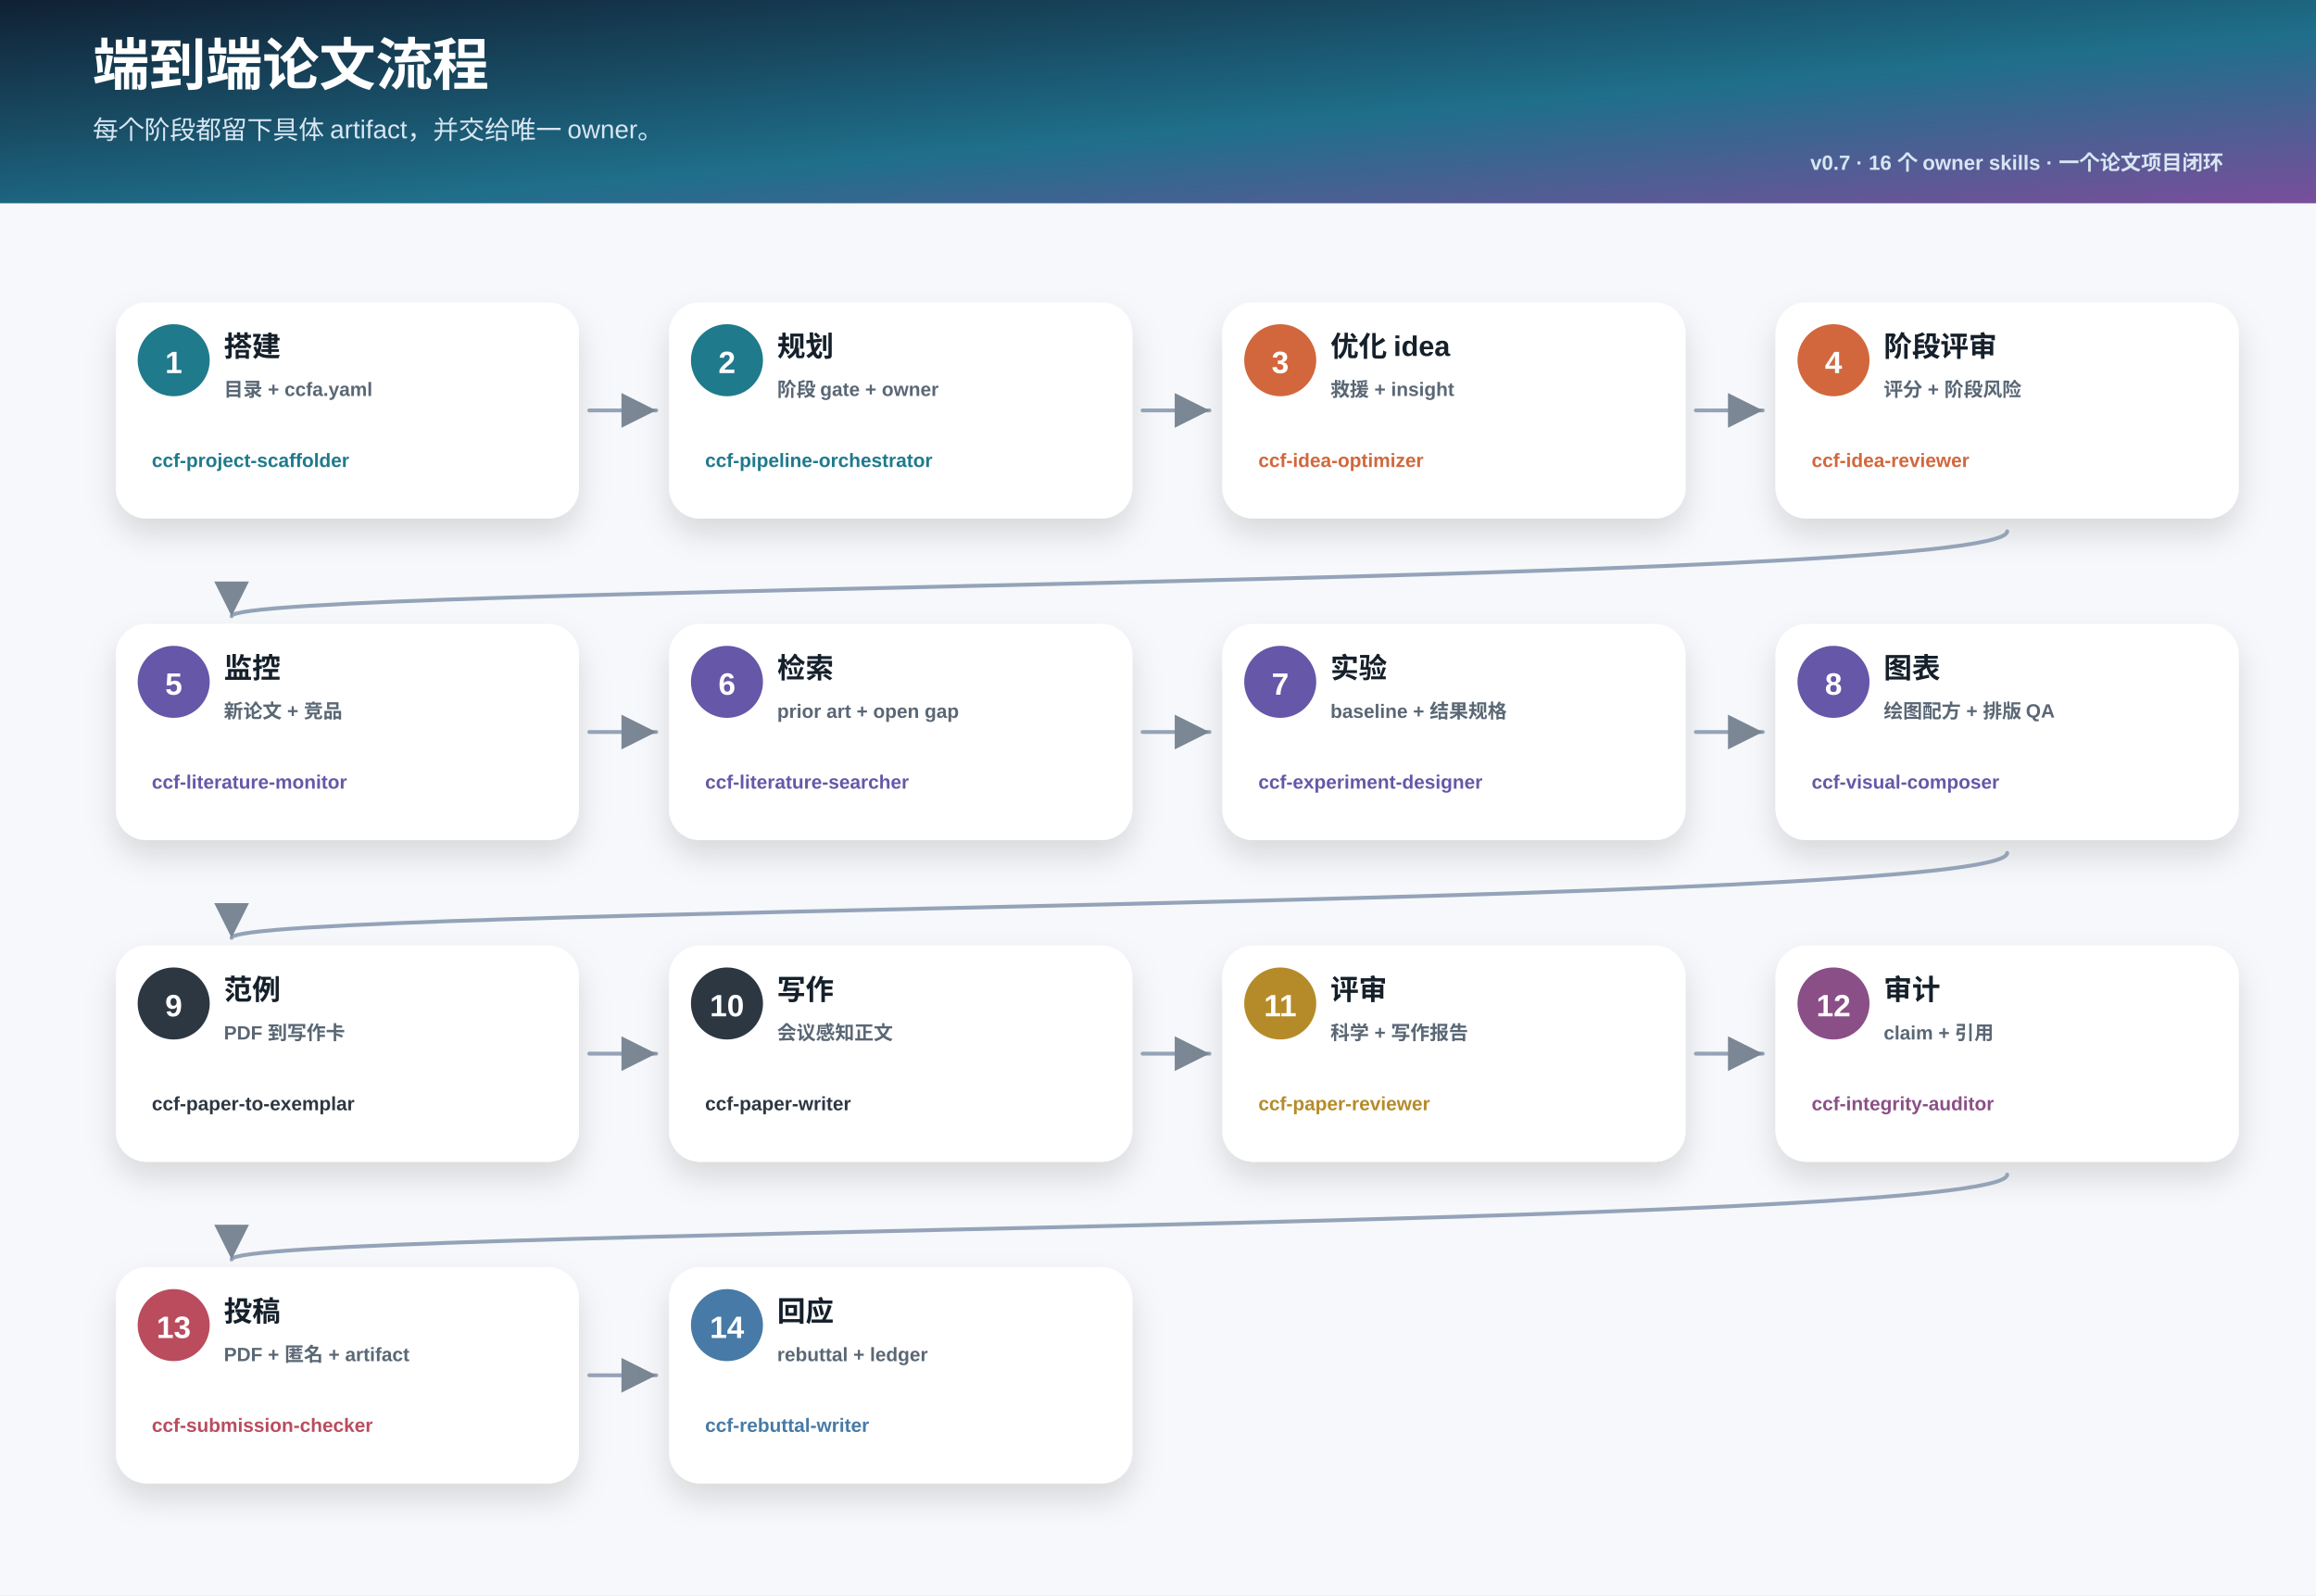
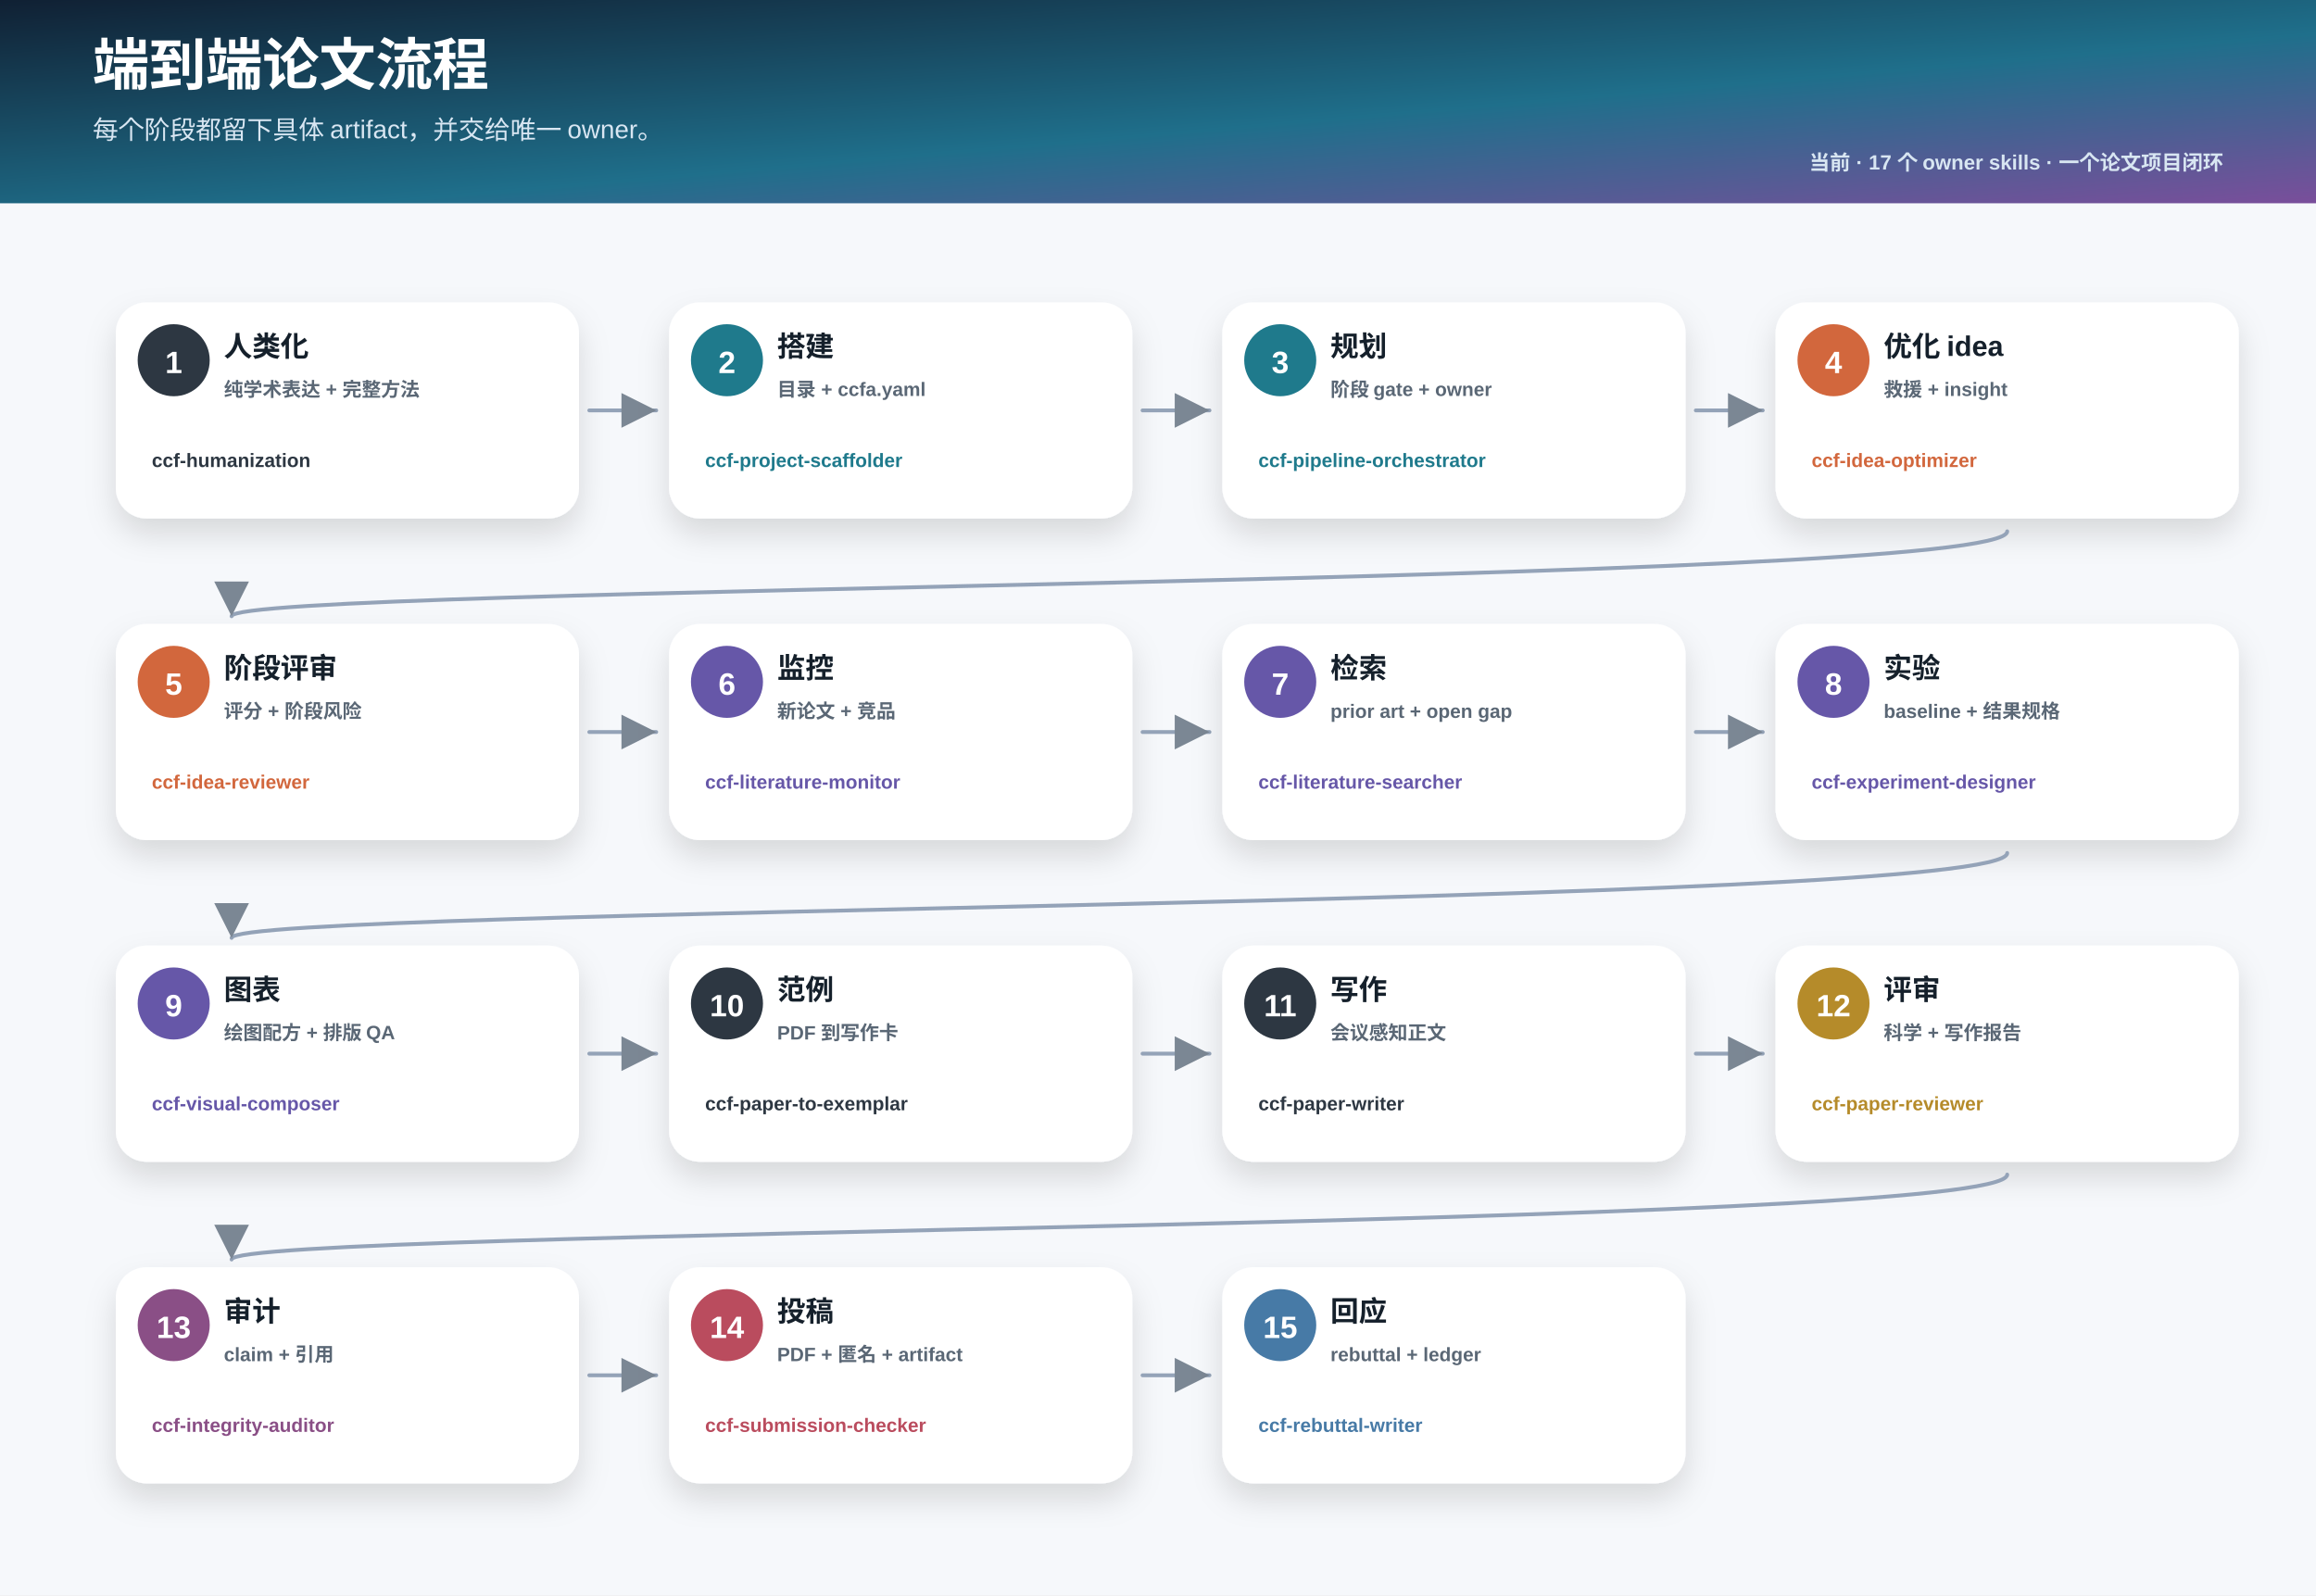
<svg xmlns="http://www.w3.org/2000/svg" width="1800" height="1240" viewBox="0 0 1800 1240">
  <defs>
    <linearGradient id="header" x1="0" y1="0" x2="1" y2="1">
      <stop offset="0" stop-color="#102033" />
      <stop offset="0.58" stop-color="#1F6F8B" />
      <stop offset="1" stop-color="#7A4E9B" />
    </linearGradient>
    <filter id="shadow" x="-20%" y="-20%" width="140%" height="160%">
      <feDropShadow dx="0" dy="12" stdDeviation="12" flood-color="#0B1826" flood-opacity="0.13" />
    </filter>
    <marker id="arrow" markerWidth="13" markerHeight="13" refX="11" refY="6.5" orient="auto">
      <path d="M2,2 L11,6.5 L2,11 Z" fill="#7B8794" />
    </marker>
  </defs>
  <style>text{font-family:Microsoft YaHei, Segoe UI, Arial, sans-serif;dominant-baseline:auto} .mono{font-family:Consolas,Menlo,monospace}</style>
  <rect x="0" y="0" width="1800" height="1240" rx="0" fill="#F6F8FB" stroke="none" stroke-width="2" />
  <rect x="0" y="0" width="1800" height="158" rx="0" fill="url(#header)" stroke="none" stroke-width="2" />
  <text x="72" y="66" font-size="44" font-weight="850" fill="#FFFFFF" text-anchor="start">端到端论文流程</text>
  <text x="72" y="108" font-size="20" font-weight="500" fill="#D8E6F2" text-anchor="start">每个阶段都留下具体 artifact，并交给唯一 owner。</text>
-   <text x="1728" y="132" font-size="16" font-weight="650" fill="#D8E6F2" text-anchor="end">v0.7 · 16 个 owner skills · 一个论文项目闭环</text>
+   <text x="1728" y="132" font-size="16" font-weight="650" fill="#D8E6F2" text-anchor="end">当前 · 17 个 owner skills · 一个论文项目闭环</text>
  <rect x="90" y="235" width="360" height="168" rx="24" fill="#FFFFFF" stroke="none" stroke-width="2" filter="url(#shadow)" />
-   <circle cx="135" cy="280" r="28" fill="#1F7A8C" />
+   <circle cx="135" cy="280" r="28" fill="#2D3742" />
  <text x="135" y="290" font-size="24" font-weight="850" fill="#FFFFFF" text-anchor="middle">1</text>
-   <text x="174" y="277" font-size="22" font-weight="840" fill="#15202B" text-anchor="start">搭建</text>
-   <text x="174" y="308" font-size="15" font-weight="560" fill="#5A6775" text-anchor="start">目录 + ccfa.yaml</text>
-   <text x="118" y="363" font-size="15" font-weight="760" fill="#1F7A8C" text-anchor="start">ccf-project-scaffolder</text>
+   <text x="174" y="277" font-size="22" font-weight="840" fill="#15202B" text-anchor="start">人类化</text>
+   <text x="174" y="308" font-size="15" font-weight="560" fill="#5A6775" text-anchor="start">纯学术表达 + 完整方法</text>
+   <text x="118" y="363" font-size="15" font-weight="760" fill="#2D3742" text-anchor="start">ccf-humanization</text>
  <line x1="458" y1="319" x2="510" y2="319" stroke="#94A3B8" stroke-width="3" stroke-linecap="round" marker-end="url(#arrow)" />
  <rect x="520" y="235" width="360" height="168" rx="24" fill="#FFFFFF" stroke="none" stroke-width="2" filter="url(#shadow)" />
  <circle cx="565" cy="280" r="28" fill="#1F7A8C" />
  <text x="565" y="290" font-size="24" font-weight="850" fill="#FFFFFF" text-anchor="middle">2</text>
-   <text x="604" y="277" font-size="22" font-weight="840" fill="#15202B" text-anchor="start">规划</text>
-   <text x="604" y="308" font-size="15" font-weight="560" fill="#5A6775" text-anchor="start">阶段 gate + owner</text>
-   <text x="548" y="363" font-size="15" font-weight="760" fill="#1F7A8C" text-anchor="start">ccf-pipeline-orchestrator</text>
+   <text x="604" y="277" font-size="22" font-weight="840" fill="#15202B" text-anchor="start">搭建</text>
+   <text x="604" y="308" font-size="15" font-weight="560" fill="#5A6775" text-anchor="start">目录 + ccfa.yaml</text>
+   <text x="548" y="363" font-size="15" font-weight="760" fill="#1F7A8C" text-anchor="start">ccf-project-scaffolder</text>
  <line x1="888" y1="319" x2="940" y2="319" stroke="#94A3B8" stroke-width="3" stroke-linecap="round" marker-end="url(#arrow)" />
  <rect x="950" y="235" width="360" height="168" rx="24" fill="#FFFFFF" stroke="none" stroke-width="2" filter="url(#shadow)" />
-   <circle cx="995" cy="280" r="28" fill="#D2673D" />
+   <circle cx="995" cy="280" r="28" fill="#1F7A8C" />
  <text x="995" y="290" font-size="24" font-weight="850" fill="#FFFFFF" text-anchor="middle">3</text>
-   <text x="1034" y="277" font-size="22" font-weight="840" fill="#15202B" text-anchor="start">优化 idea</text>
-   <text x="1034" y="308" font-size="15" font-weight="560" fill="#5A6775" text-anchor="start">救援 + insight</text>
-   <text x="978" y="363" font-size="15" font-weight="760" fill="#D2673D" text-anchor="start">ccf-idea-optimizer</text>
+   <text x="1034" y="277" font-size="22" font-weight="840" fill="#15202B" text-anchor="start">规划</text>
+   <text x="1034" y="308" font-size="15" font-weight="560" fill="#5A6775" text-anchor="start">阶段 gate + owner</text>
+   <text x="978" y="363" font-size="15" font-weight="760" fill="#1F7A8C" text-anchor="start">ccf-pipeline-orchestrator</text>
  <line x1="1318" y1="319" x2="1370" y2="319" stroke="#94A3B8" stroke-width="3" stroke-linecap="round" marker-end="url(#arrow)" />
  <rect x="1380" y="235" width="360" height="168" rx="24" fill="#FFFFFF" stroke="none" stroke-width="2" filter="url(#shadow)" />
  <circle cx="1425" cy="280" r="28" fill="#D2673D" />
  <text x="1425" y="290" font-size="24" font-weight="850" fill="#FFFFFF" text-anchor="middle">4</text>
-   <text x="1464" y="277" font-size="22" font-weight="840" fill="#15202B" text-anchor="start">阶段评审</text>
-   <text x="1464" y="308" font-size="15" font-weight="560" fill="#5A6775" text-anchor="start">评分 + 阶段风险</text>
-   <text x="1408" y="363" font-size="15" font-weight="760" fill="#D2673D" text-anchor="start">ccf-idea-reviewer</text>
+   <text x="1464" y="277" font-size="22" font-weight="840" fill="#15202B" text-anchor="start">优化 idea</text>
+   <text x="1464" y="308" font-size="15" font-weight="560" fill="#5A6775" text-anchor="start">救援 + insight</text>
+   <text x="1408" y="363" font-size="15" font-weight="760" fill="#D2673D" text-anchor="start">ccf-idea-optimizer</text>
  <path d="M1560 413 C1560 455, 180 455, 180 479" fill="none" stroke="#94A3B8" stroke-width="3" stroke-linecap="round" stroke-linejoin="round" marker-end="url(#arrow)" />
  <rect x="90" y="485" width="360" height="168" rx="24" fill="#FFFFFF" stroke="none" stroke-width="2" filter="url(#shadow)" />
-   <circle cx="135" cy="530" r="28" fill="#6657A8" />
+   <circle cx="135" cy="530" r="28" fill="#D2673D" />
  <text x="135" y="540" font-size="24" font-weight="850" fill="#FFFFFF" text-anchor="middle">5</text>
-   <text x="174" y="527" font-size="22" font-weight="840" fill="#15202B" text-anchor="start">监控</text>
-   <text x="174" y="558" font-size="15" font-weight="560" fill="#5A6775" text-anchor="start">新论文 + 竞品</text>
-   <text x="118" y="613" font-size="15" font-weight="760" fill="#6657A8" text-anchor="start">ccf-literature-monitor</text>
+   <text x="174" y="527" font-size="22" font-weight="840" fill="#15202B" text-anchor="start">阶段评审</text>
+   <text x="174" y="558" font-size="15" font-weight="560" fill="#5A6775" text-anchor="start">评分 + 阶段风险</text>
+   <text x="118" y="613" font-size="15" font-weight="760" fill="#D2673D" text-anchor="start">ccf-idea-reviewer</text>
  <line x1="458" y1="569" x2="510" y2="569" stroke="#94A3B8" stroke-width="3" stroke-linecap="round" marker-end="url(#arrow)" />
  <rect x="520" y="485" width="360" height="168" rx="24" fill="#FFFFFF" stroke="none" stroke-width="2" filter="url(#shadow)" />
  <circle cx="565" cy="530" r="28" fill="#6657A8" />
  <text x="565" y="540" font-size="24" font-weight="850" fill="#FFFFFF" text-anchor="middle">6</text>
-   <text x="604" y="527" font-size="22" font-weight="840" fill="#15202B" text-anchor="start">检索</text>
-   <text x="604" y="558" font-size="15" font-weight="560" fill="#5A6775" text-anchor="start">prior art + open gap</text>
-   <text x="548" y="613" font-size="15" font-weight="760" fill="#6657A8" text-anchor="start">ccf-literature-searcher</text>
+   <text x="604" y="527" font-size="22" font-weight="840" fill="#15202B" text-anchor="start">监控</text>
+   <text x="604" y="558" font-size="15" font-weight="560" fill="#5A6775" text-anchor="start">新论文 + 竞品</text>
+   <text x="548" y="613" font-size="15" font-weight="760" fill="#6657A8" text-anchor="start">ccf-literature-monitor</text>
  <line x1="888" y1="569" x2="940" y2="569" stroke="#94A3B8" stroke-width="3" stroke-linecap="round" marker-end="url(#arrow)" />
  <rect x="950" y="485" width="360" height="168" rx="24" fill="#FFFFFF" stroke="none" stroke-width="2" filter="url(#shadow)" />
  <circle cx="995" cy="530" r="28" fill="#6657A8" />
  <text x="995" y="540" font-size="24" font-weight="850" fill="#FFFFFF" text-anchor="middle">7</text>
-   <text x="1034" y="527" font-size="22" font-weight="840" fill="#15202B" text-anchor="start">实验</text>
-   <text x="1034" y="558" font-size="15" font-weight="560" fill="#5A6775" text-anchor="start">baseline + 结果规格</text>
-   <text x="978" y="613" font-size="15" font-weight="760" fill="#6657A8" text-anchor="start">ccf-experiment-designer</text>
+   <text x="1034" y="527" font-size="22" font-weight="840" fill="#15202B" text-anchor="start">检索</text>
+   <text x="1034" y="558" font-size="15" font-weight="560" fill="#5A6775" text-anchor="start">prior art + open gap</text>
+   <text x="978" y="613" font-size="15" font-weight="760" fill="#6657A8" text-anchor="start">ccf-literature-searcher</text>
  <line x1="1318" y1="569" x2="1370" y2="569" stroke="#94A3B8" stroke-width="3" stroke-linecap="round" marker-end="url(#arrow)" />
  <rect x="1380" y="485" width="360" height="168" rx="24" fill="#FFFFFF" stroke="none" stroke-width="2" filter="url(#shadow)" />
  <circle cx="1425" cy="530" r="28" fill="#6657A8" />
  <text x="1425" y="540" font-size="24" font-weight="850" fill="#FFFFFF" text-anchor="middle">8</text>
-   <text x="1464" y="527" font-size="22" font-weight="840" fill="#15202B" text-anchor="start">图表</text>
-   <text x="1464" y="558" font-size="15" font-weight="560" fill="#5A6775" text-anchor="start">绘图配方 + 排版 QA</text>
-   <text x="1408" y="613" font-size="15" font-weight="760" fill="#6657A8" text-anchor="start">ccf-visual-composer</text>
+   <text x="1464" y="527" font-size="22" font-weight="840" fill="#15202B" text-anchor="start">实验</text>
+   <text x="1464" y="558" font-size="15" font-weight="560" fill="#5A6775" text-anchor="start">baseline + 结果规格</text>
+   <text x="1408" y="613" font-size="15" font-weight="760" fill="#6657A8" text-anchor="start">ccf-experiment-designer</text>
  <path d="M1560 663 C1560 705, 180 705, 180 729" fill="none" stroke="#94A3B8" stroke-width="3" stroke-linecap="round" stroke-linejoin="round" marker-end="url(#arrow)" />
  <rect x="90" y="735" width="360" height="168" rx="24" fill="#FFFFFF" stroke="none" stroke-width="2" filter="url(#shadow)" />
-   <circle cx="135" cy="780" r="28" fill="#2D3742" />
+   <circle cx="135" cy="780" r="28" fill="#6657A8" />
  <text x="135" y="790" font-size="24" font-weight="850" fill="#FFFFFF" text-anchor="middle">9</text>
-   <text x="174" y="777" font-size="22" font-weight="840" fill="#15202B" text-anchor="start">范例</text>
-   <text x="174" y="808" font-size="15" font-weight="560" fill="#5A6775" text-anchor="start">PDF 到写作卡</text>
-   <text x="118" y="863" font-size="15" font-weight="760" fill="#2D3742" text-anchor="start">ccf-paper-to-exemplar</text>
+   <text x="174" y="777" font-size="22" font-weight="840" fill="#15202B" text-anchor="start">图表</text>
+   <text x="174" y="808" font-size="15" font-weight="560" fill="#5A6775" text-anchor="start">绘图配方 + 排版 QA</text>
+   <text x="118" y="863" font-size="15" font-weight="760" fill="#6657A8" text-anchor="start">ccf-visual-composer</text>
  <line x1="458" y1="819" x2="510" y2="819" stroke="#94A3B8" stroke-width="3" stroke-linecap="round" marker-end="url(#arrow)" />
  <rect x="520" y="735" width="360" height="168" rx="24" fill="#FFFFFF" stroke="none" stroke-width="2" filter="url(#shadow)" />
  <circle cx="565" cy="780" r="28" fill="#2D3742" />
  <text x="565" y="790" font-size="24" font-weight="850" fill="#FFFFFF" text-anchor="middle">10</text>
-   <text x="604" y="777" font-size="22" font-weight="840" fill="#15202B" text-anchor="start">写作</text>
-   <text x="604" y="808" font-size="15" font-weight="560" fill="#5A6775" text-anchor="start">会议感知正文</text>
-   <text x="548" y="863" font-size="15" font-weight="760" fill="#2D3742" text-anchor="start">ccf-paper-writer</text>
+   <text x="604" y="777" font-size="22" font-weight="840" fill="#15202B" text-anchor="start">范例</text>
+   <text x="604" y="808" font-size="15" font-weight="560" fill="#5A6775" text-anchor="start">PDF 到写作卡</text>
+   <text x="548" y="863" font-size="15" font-weight="760" fill="#2D3742" text-anchor="start">ccf-paper-to-exemplar</text>
  <line x1="888" y1="819" x2="940" y2="819" stroke="#94A3B8" stroke-width="3" stroke-linecap="round" marker-end="url(#arrow)" />
  <rect x="950" y="735" width="360" height="168" rx="24" fill="#FFFFFF" stroke="none" stroke-width="2" filter="url(#shadow)" />
-   <circle cx="995" cy="780" r="28" fill="#B58B2A" />
+   <circle cx="995" cy="780" r="28" fill="#2D3742" />
  <text x="995" y="790" font-size="24" font-weight="850" fill="#FFFFFF" text-anchor="middle">11</text>
-   <text x="1034" y="777" font-size="22" font-weight="840" fill="#15202B" text-anchor="start">评审</text>
-   <text x="1034" y="808" font-size="15" font-weight="560" fill="#5A6775" text-anchor="start">科学 + 写作报告</text>
-   <text x="978" y="863" font-size="15" font-weight="760" fill="#B58B2A" text-anchor="start">ccf-paper-reviewer</text>
+   <text x="1034" y="777" font-size="22" font-weight="840" fill="#15202B" text-anchor="start">写作</text>
+   <text x="1034" y="808" font-size="15" font-weight="560" fill="#5A6775" text-anchor="start">会议感知正文</text>
+   <text x="978" y="863" font-size="15" font-weight="760" fill="#2D3742" text-anchor="start">ccf-paper-writer</text>
  <line x1="1318" y1="819" x2="1370" y2="819" stroke="#94A3B8" stroke-width="3" stroke-linecap="round" marker-end="url(#arrow)" />
  <rect x="1380" y="735" width="360" height="168" rx="24" fill="#FFFFFF" stroke="none" stroke-width="2" filter="url(#shadow)" />
-   <circle cx="1425" cy="780" r="28" fill="#8A4F86" />
+   <circle cx="1425" cy="780" r="28" fill="#B58B2A" />
  <text x="1425" y="790" font-size="24" font-weight="850" fill="#FFFFFF" text-anchor="middle">12</text>
-   <text x="1464" y="777" font-size="22" font-weight="840" fill="#15202B" text-anchor="start">审计</text>
-   <text x="1464" y="808" font-size="15" font-weight="560" fill="#5A6775" text-anchor="start">claim + 引用</text>
-   <text x="1408" y="863" font-size="15" font-weight="760" fill="#8A4F86" text-anchor="start">ccf-integrity-auditor</text>
+   <text x="1464" y="777" font-size="22" font-weight="840" fill="#15202B" text-anchor="start">评审</text>
+   <text x="1464" y="808" font-size="15" font-weight="560" fill="#5A6775" text-anchor="start">科学 + 写作报告</text>
+   <text x="1408" y="863" font-size="15" font-weight="760" fill="#B58B2A" text-anchor="start">ccf-paper-reviewer</text>
  <path d="M1560 913 C1560 955, 180 955, 180 979" fill="none" stroke="#94A3B8" stroke-width="3" stroke-linecap="round" stroke-linejoin="round" marker-end="url(#arrow)" />
  <rect x="90" y="985" width="360" height="168" rx="24" fill="#FFFFFF" stroke="none" stroke-width="2" filter="url(#shadow)" />
-   <circle cx="135" cy="1030" r="28" fill="#BA4C5E" />
+   <circle cx="135" cy="1030" r="28" fill="#8A4F86" />
  <text x="135" y="1040" font-size="24" font-weight="850" fill="#FFFFFF" text-anchor="middle">13</text>
-   <text x="174" y="1027" font-size="22" font-weight="840" fill="#15202B" text-anchor="start">投稿</text>
-   <text x="174" y="1058" font-size="15" font-weight="560" fill="#5A6775" text-anchor="start">PDF + 匿名 + artifact</text>
-   <text x="118" y="1113" font-size="15" font-weight="760" fill="#BA4C5E" text-anchor="start">ccf-submission-checker</text>
+   <text x="174" y="1027" font-size="22" font-weight="840" fill="#15202B" text-anchor="start">审计</text>
+   <text x="174" y="1058" font-size="15" font-weight="560" fill="#5A6775" text-anchor="start">claim + 引用</text>
+   <text x="118" y="1113" font-size="15" font-weight="760" fill="#8A4F86" text-anchor="start">ccf-integrity-auditor</text>
  <line x1="458" y1="1069" x2="510" y2="1069" stroke="#94A3B8" stroke-width="3" stroke-linecap="round" marker-end="url(#arrow)" />
  <rect x="520" y="985" width="360" height="168" rx="24" fill="#FFFFFF" stroke="none" stroke-width="2" filter="url(#shadow)" />
-   <circle cx="565" cy="1030" r="28" fill="#477AA6" />
+   <circle cx="565" cy="1030" r="28" fill="#BA4C5E" />
  <text x="565" y="1040" font-size="24" font-weight="850" fill="#FFFFFF" text-anchor="middle">14</text>
-   <text x="604" y="1027" font-size="22" font-weight="840" fill="#15202B" text-anchor="start">回应</text>
-   <text x="604" y="1058" font-size="15" font-weight="560" fill="#5A6775" text-anchor="start">rebuttal + ledger</text>
-   <text x="548" y="1113" font-size="15" font-weight="760" fill="#477AA6" text-anchor="start">ccf-rebuttal-writer</text>
+   <text x="604" y="1027" font-size="22" font-weight="840" fill="#15202B" text-anchor="start">投稿</text>
+   <text x="604" y="1058" font-size="15" font-weight="560" fill="#5A6775" text-anchor="start">PDF + 匿名 + artifact</text>
+   <text x="548" y="1113" font-size="15" font-weight="760" fill="#BA4C5E" text-anchor="start">ccf-submission-checker</text>
+   <line x1="888" y1="1069" x2="940" y2="1069" stroke="#94A3B8" stroke-width="3" stroke-linecap="round" marker-end="url(#arrow)" />
+   <rect x="950" y="985" width="360" height="168" rx="24" fill="#FFFFFF" stroke="none" stroke-width="2" filter="url(#shadow)" />
+   <circle cx="995" cy="1030" r="28" fill="#477AA6" />
+   <text x="995" y="1040" font-size="24" font-weight="850" fill="#FFFFFF" text-anchor="middle">15</text>
+   <text x="1034" y="1027" font-size="22" font-weight="840" fill="#15202B" text-anchor="start">回应</text>
+   <text x="1034" y="1058" font-size="15" font-weight="560" fill="#5A6775" text-anchor="start">rebuttal + ledger</text>
+   <text x="978" y="1113" font-size="15" font-weight="760" fill="#477AA6" text-anchor="start">ccf-rebuttal-writer</text>
</svg>
